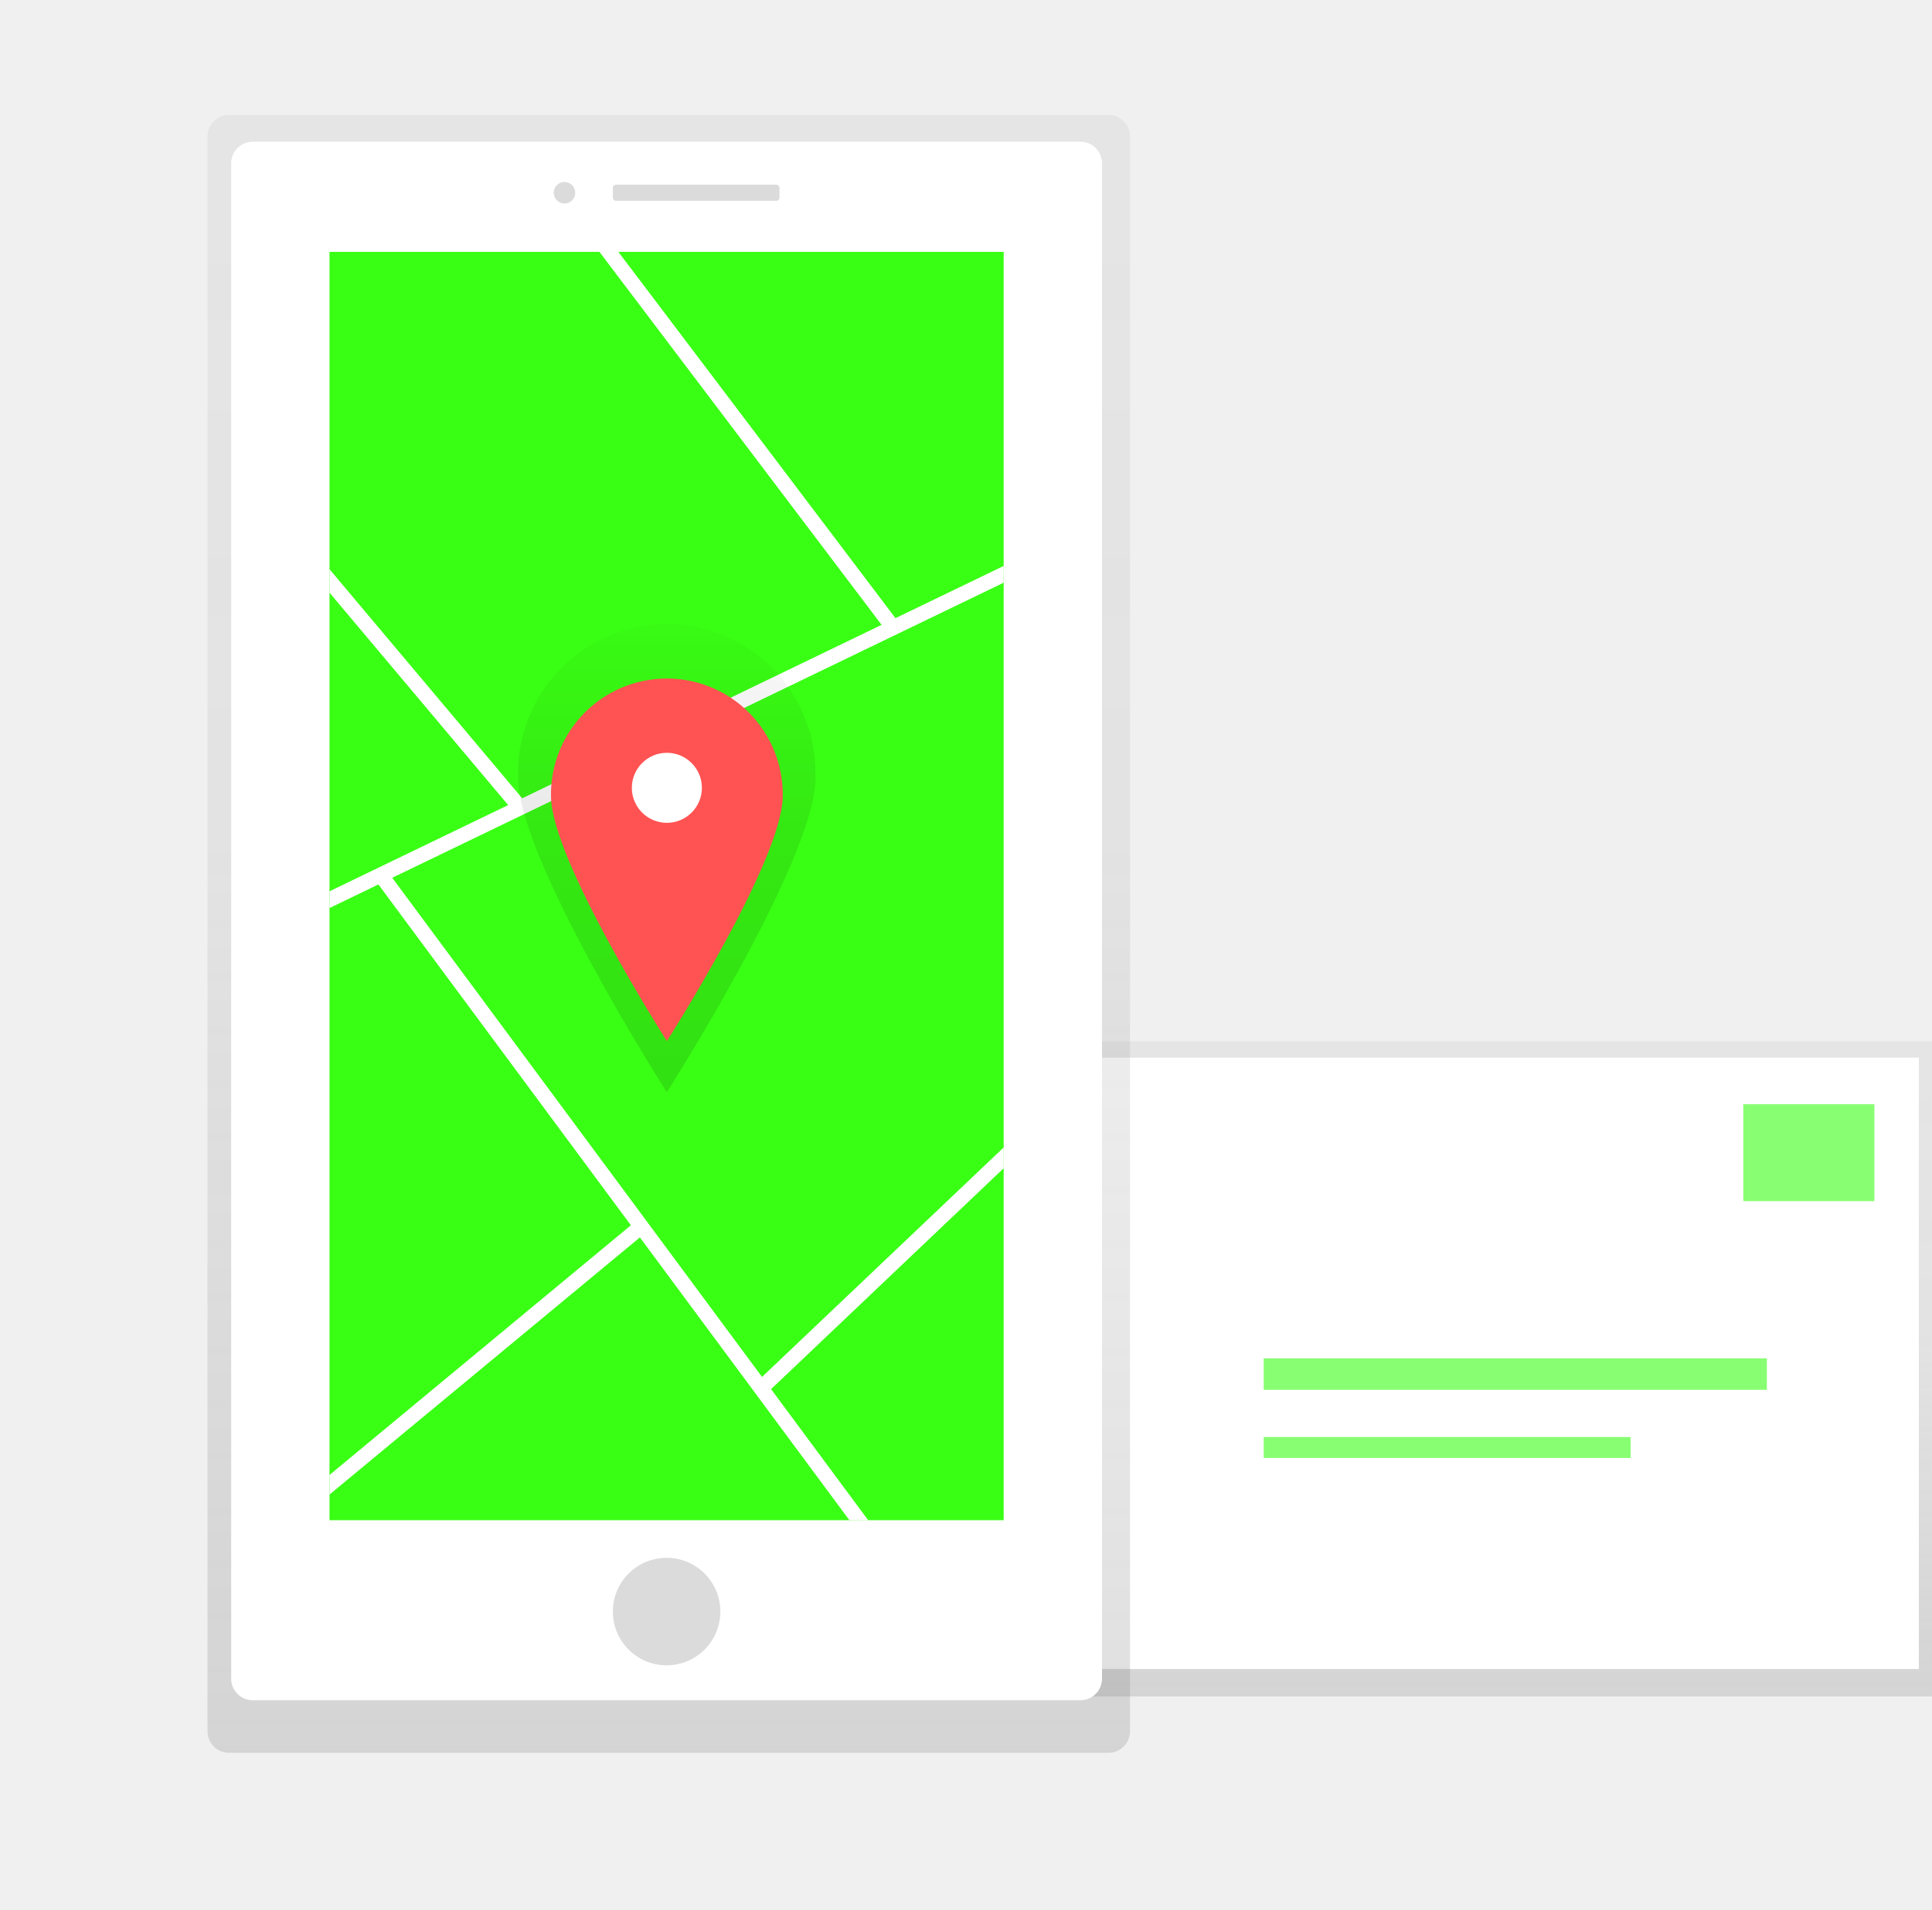
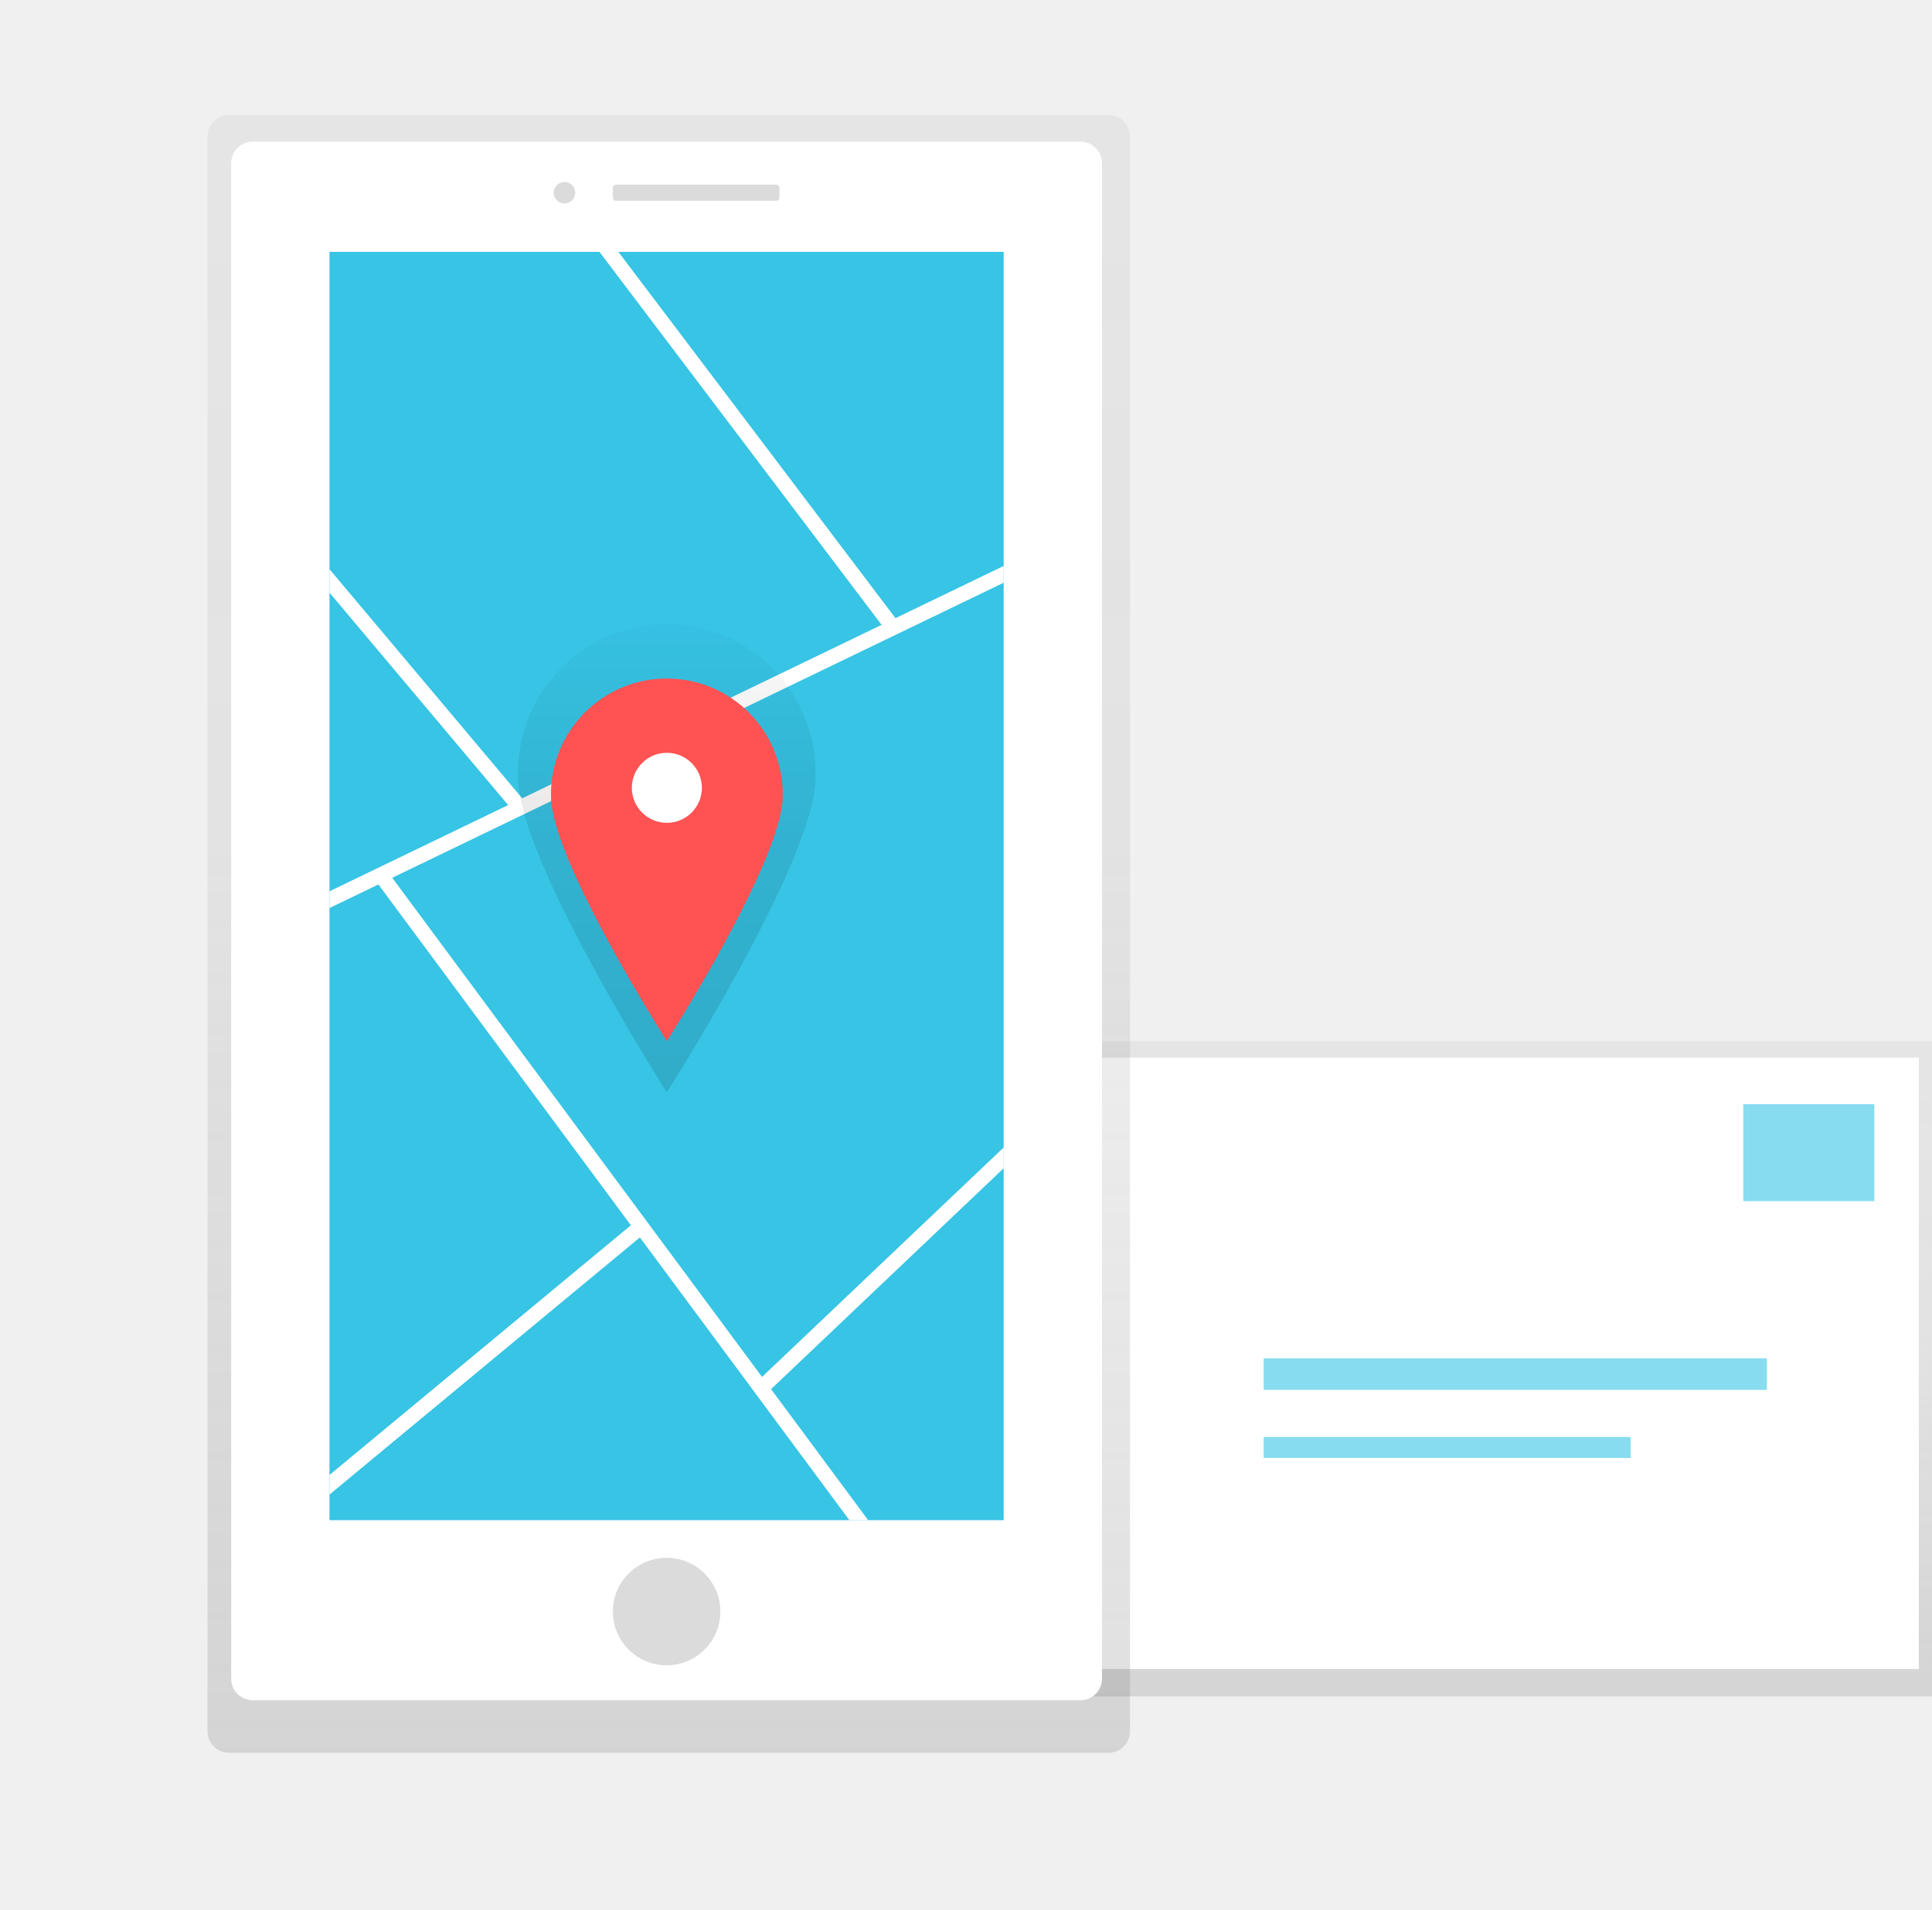
<svg xmlns="http://www.w3.org/2000/svg" xmlns:xlink="http://www.w3.org/1999/xlink" id="a2be76dc-ded0-4276-979b-9321ffa4ea47" data-name="Layer 1" width="896.26" height="886.06" viewBox="0 0 896.26 886.06">
  <defs>
    <linearGradient id="a2b2d1fc-0308-42ae-9fb3-5a28a5ecf355" x1="654.31" y1="787.12" x2="654.31" y2="483.17" gradientUnits="userSpaceOnUse">
      <stop offset="0" stop-color="gray" stop-opacity="0.25" />
      <stop offset="0.54" stop-color="gray" stop-opacity="0.12" />
      <stop offset="1" stop-color="gray" stop-opacity="0.1" />
    </linearGradient>
    <linearGradient id="d3ada255-7071-4392-8697-9e7bf8640a14" x1="310.24" y1="813.28" x2="310.24" y2="53.35" xlink:href="#a2b2d1fc-0308-42ae-9fb3-5a28a5ecf355" />
    <clipPath id="ad42cf0d-12b9-4ed3-b81e-3fe00c5fae65" transform="translate(-103.74 -16.68)">
-       <rect id="a4571f71-7401-4714-9f7d-472da655db57" data-name="&lt;Rectangle&gt;" x="256.61" y="133.55" width="312.75" height="588.49" fill="#39ff14" />
+       <rect id="a4571f71-7401-4714-9f7d-472da655db57" data-name="&lt;Rectangle&gt;" x="256.61" y="133.55" width="312.75" height="588.49" fill="#37C4E5" />
    </clipPath>
    <linearGradient id="ccece478-ff56-431e-aa3f-34a39bd33814" x1="413.1" y1="523.43" x2="413.1" y2="308.51" gradientUnits="userSpaceOnUse">
      <stop offset="0" stop-opacity="0.12" />
      <stop offset="0.55" stop-opacity="0.09" />
      <stop offset="1" stop-opacity="0.02" />
    </linearGradient>
    <linearGradient id="3dafc59e-19bf-4cbd-8b3f-7488466527c3" x1="309.36" y1="376.83" x2="309.36" y2="335.13" xlink:href="#ccece478-ff56-431e-aa3f-34a39bd33814" />
  </defs>
  <rect x="412.36" y="483.17" width="483.89" height="303.95" fill="url(#a2b2d1fc-0308-42ae-9fb3-5a28a5ecf355)" />
  <rect x="412.36" y="490.73" width="477.81" height="283.67" fill="#fff" />
  <g opacity="0.6">
-     <rect x="808.72" y="512.34" width="60.79" height="44.98" fill="#39ff14" />
-     <rect x="586.23" y="630.28" width="233.43" height="14.59" fill="#39ff14" />
-     <rect x="586.23" y="666.75" width="170.21" height="9.73" fill="#39ff14" />
+     <rect x="808.72" y="512.34" width="60.79" height="44.98" fill="#37C4E5" />
+     <rect x="586.23" y="630.28" width="233.43" height="14.59" fill="#37C4E5" />
+     <rect x="586.23" y="666.75" width="170.21" height="9.73" fill="#37C4E5" />
  </g>
  <rect x="96.26" y="53.35" width="427.96" height="759.94" rx="10" ry="10" fill="url(#d3ada255-7071-4392-8697-9e7bf8640a14)" />
  <rect x="107.25" y="65.74" width="403.97" height="723.15" rx="10" ry="10" fill="#fff" />
-   <rect id="c7b02336-9701-4e2a-9a3b-1f471733f396" data-name="&lt;Rectangle&gt;" x="152.86" y="116.86" width="312.75" height="588.49" fill="#39ff14" />
+   <rect id="c7b02336-9701-4e2a-9a3b-1f471733f396" data-name="&lt;Rectangle&gt;" x="152.86" y="116.86" width="312.75" height="588.49" fill="#37C4E5" />
  <g clip-path="url(#ad42cf0d-12b9-4ed3-b81e-3fe00c5fae65)">
    <line x1="28.17" y1="477.63" x2="652.82" y2="176.11" fill="#2196f3" stroke="#fff" stroke-miterlimit="10" stroke-width="7" />
    <line x1="195.68" y1="2.11" x2="414.35" y2="291.22" fill="#2196f3" stroke="#fff" stroke-miterlimit="10" stroke-width="7" />
    <line x1="15.2" y1="105.86" x2="241.32" y2="374.74" fill="#2196f3" stroke="#fff" stroke-miterlimit="10" stroke-width="7" />
    <line x1="176.63" y1="405.97" x2="530.7" y2="883.98" fill="#2196f3" stroke="#fff" stroke-miterlimit="10" stroke-width="7" />
    <line x1="2.23" y1="813.73" x2="297.46" y2="569.09" fill="#2196f3" stroke="#fff" stroke-miterlimit="10" stroke-width="7" />
    <line x1="575.01" y1="433.32" x2="353.05" y2="644.14" fill="#2196f3" stroke="#fff" stroke-miterlimit="10" stroke-width="7" />
  </g>
  <circle cx="309.24" cy="747.75" r="24.94" fill="#dbdbdb" />
  <circle cx="261.86" cy="89.43" r="4.99" fill="#dbdbdb" />
  <rect x="284.3" y="85.69" width="77.3" height="7.48" rx="1.5" ry="1.5" fill="#dbdbdb" />
  <path d="M482.07,377.47c0,38.09-69,146-69,146s-69-107.86-69-146a69,69,0,1,1,137.93,0Z" transform="translate(-103.74 -16.68)" fill="url(#ccece478-ff56-431e-aa3f-34a39bd33814)" />
  <circle cx="309.36" cy="355.98" r="20.85" fill="url(#3dafc59e-19bf-4cbd-8b3f-7488466527c3)" />
  <path d="M466.85,386c0,29.68-53.75,113.74-53.75,113.74S359.35,415.65,359.35,386a53.75,53.75,0,1,1,107.49,0Z" transform="translate(-103.74 -16.68)" fill="#ff5252" />
  <circle cx="309.36" cy="365.54" r="16.25" fill="#fff" />
</svg>
